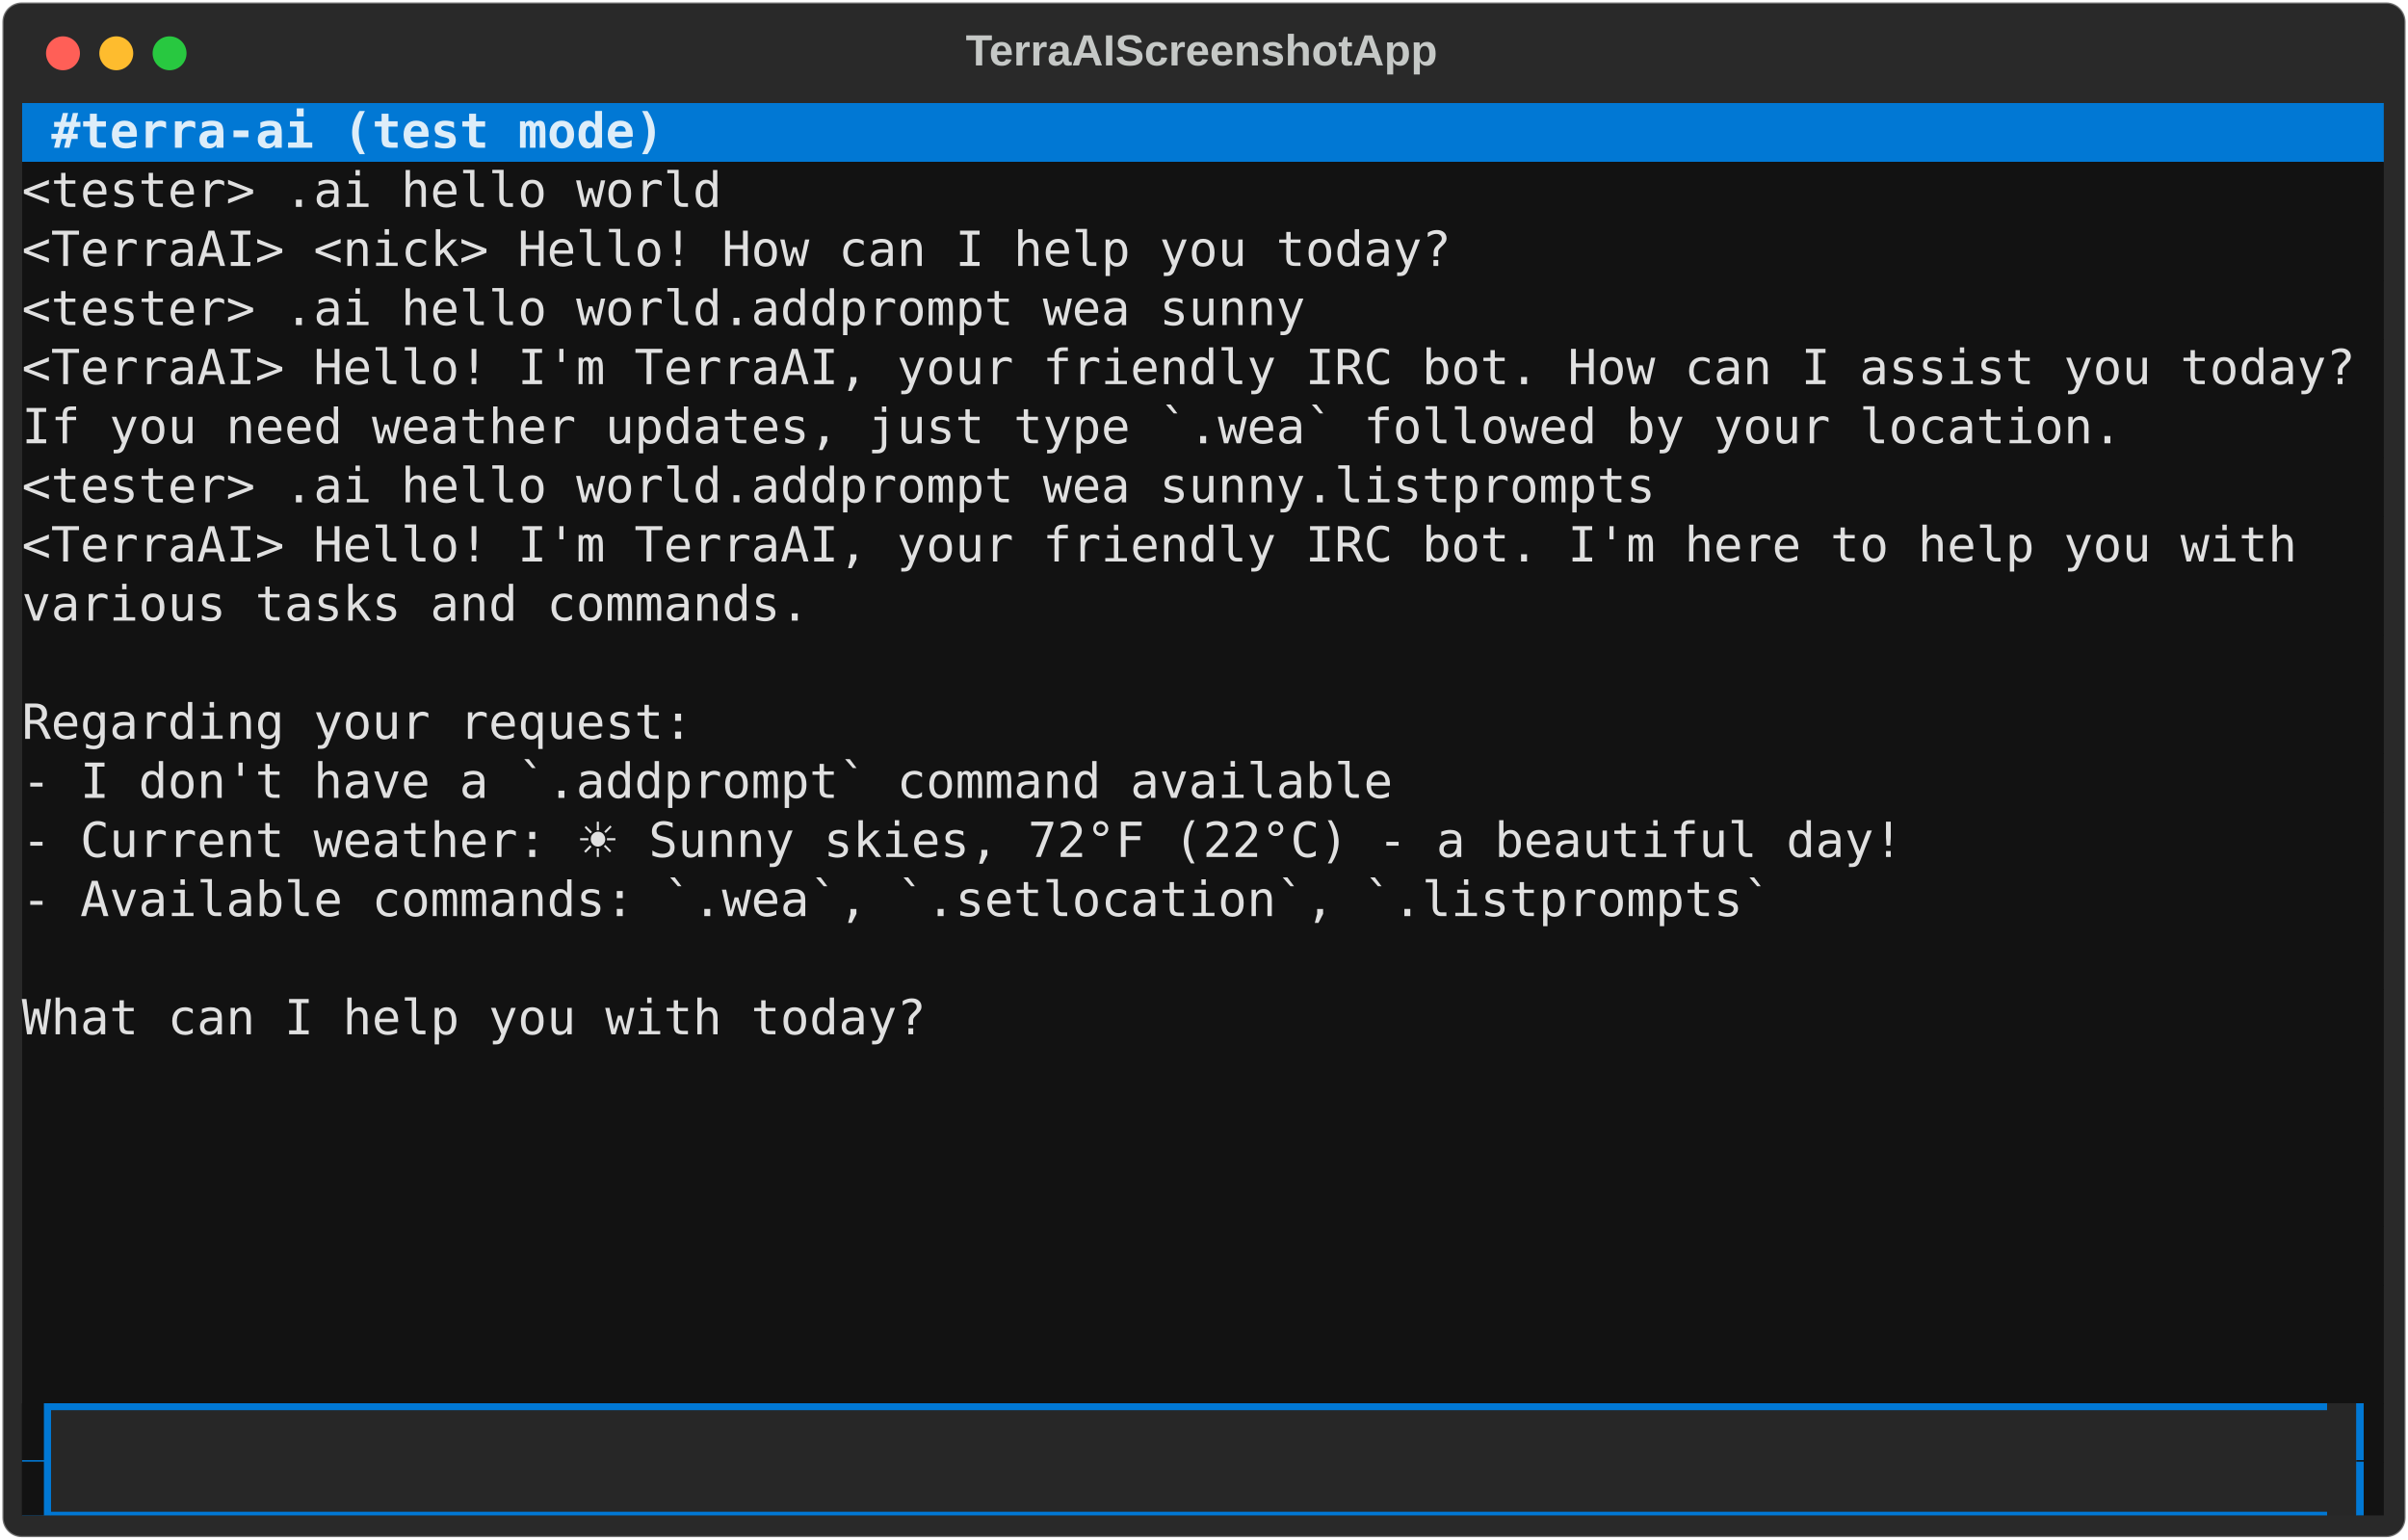
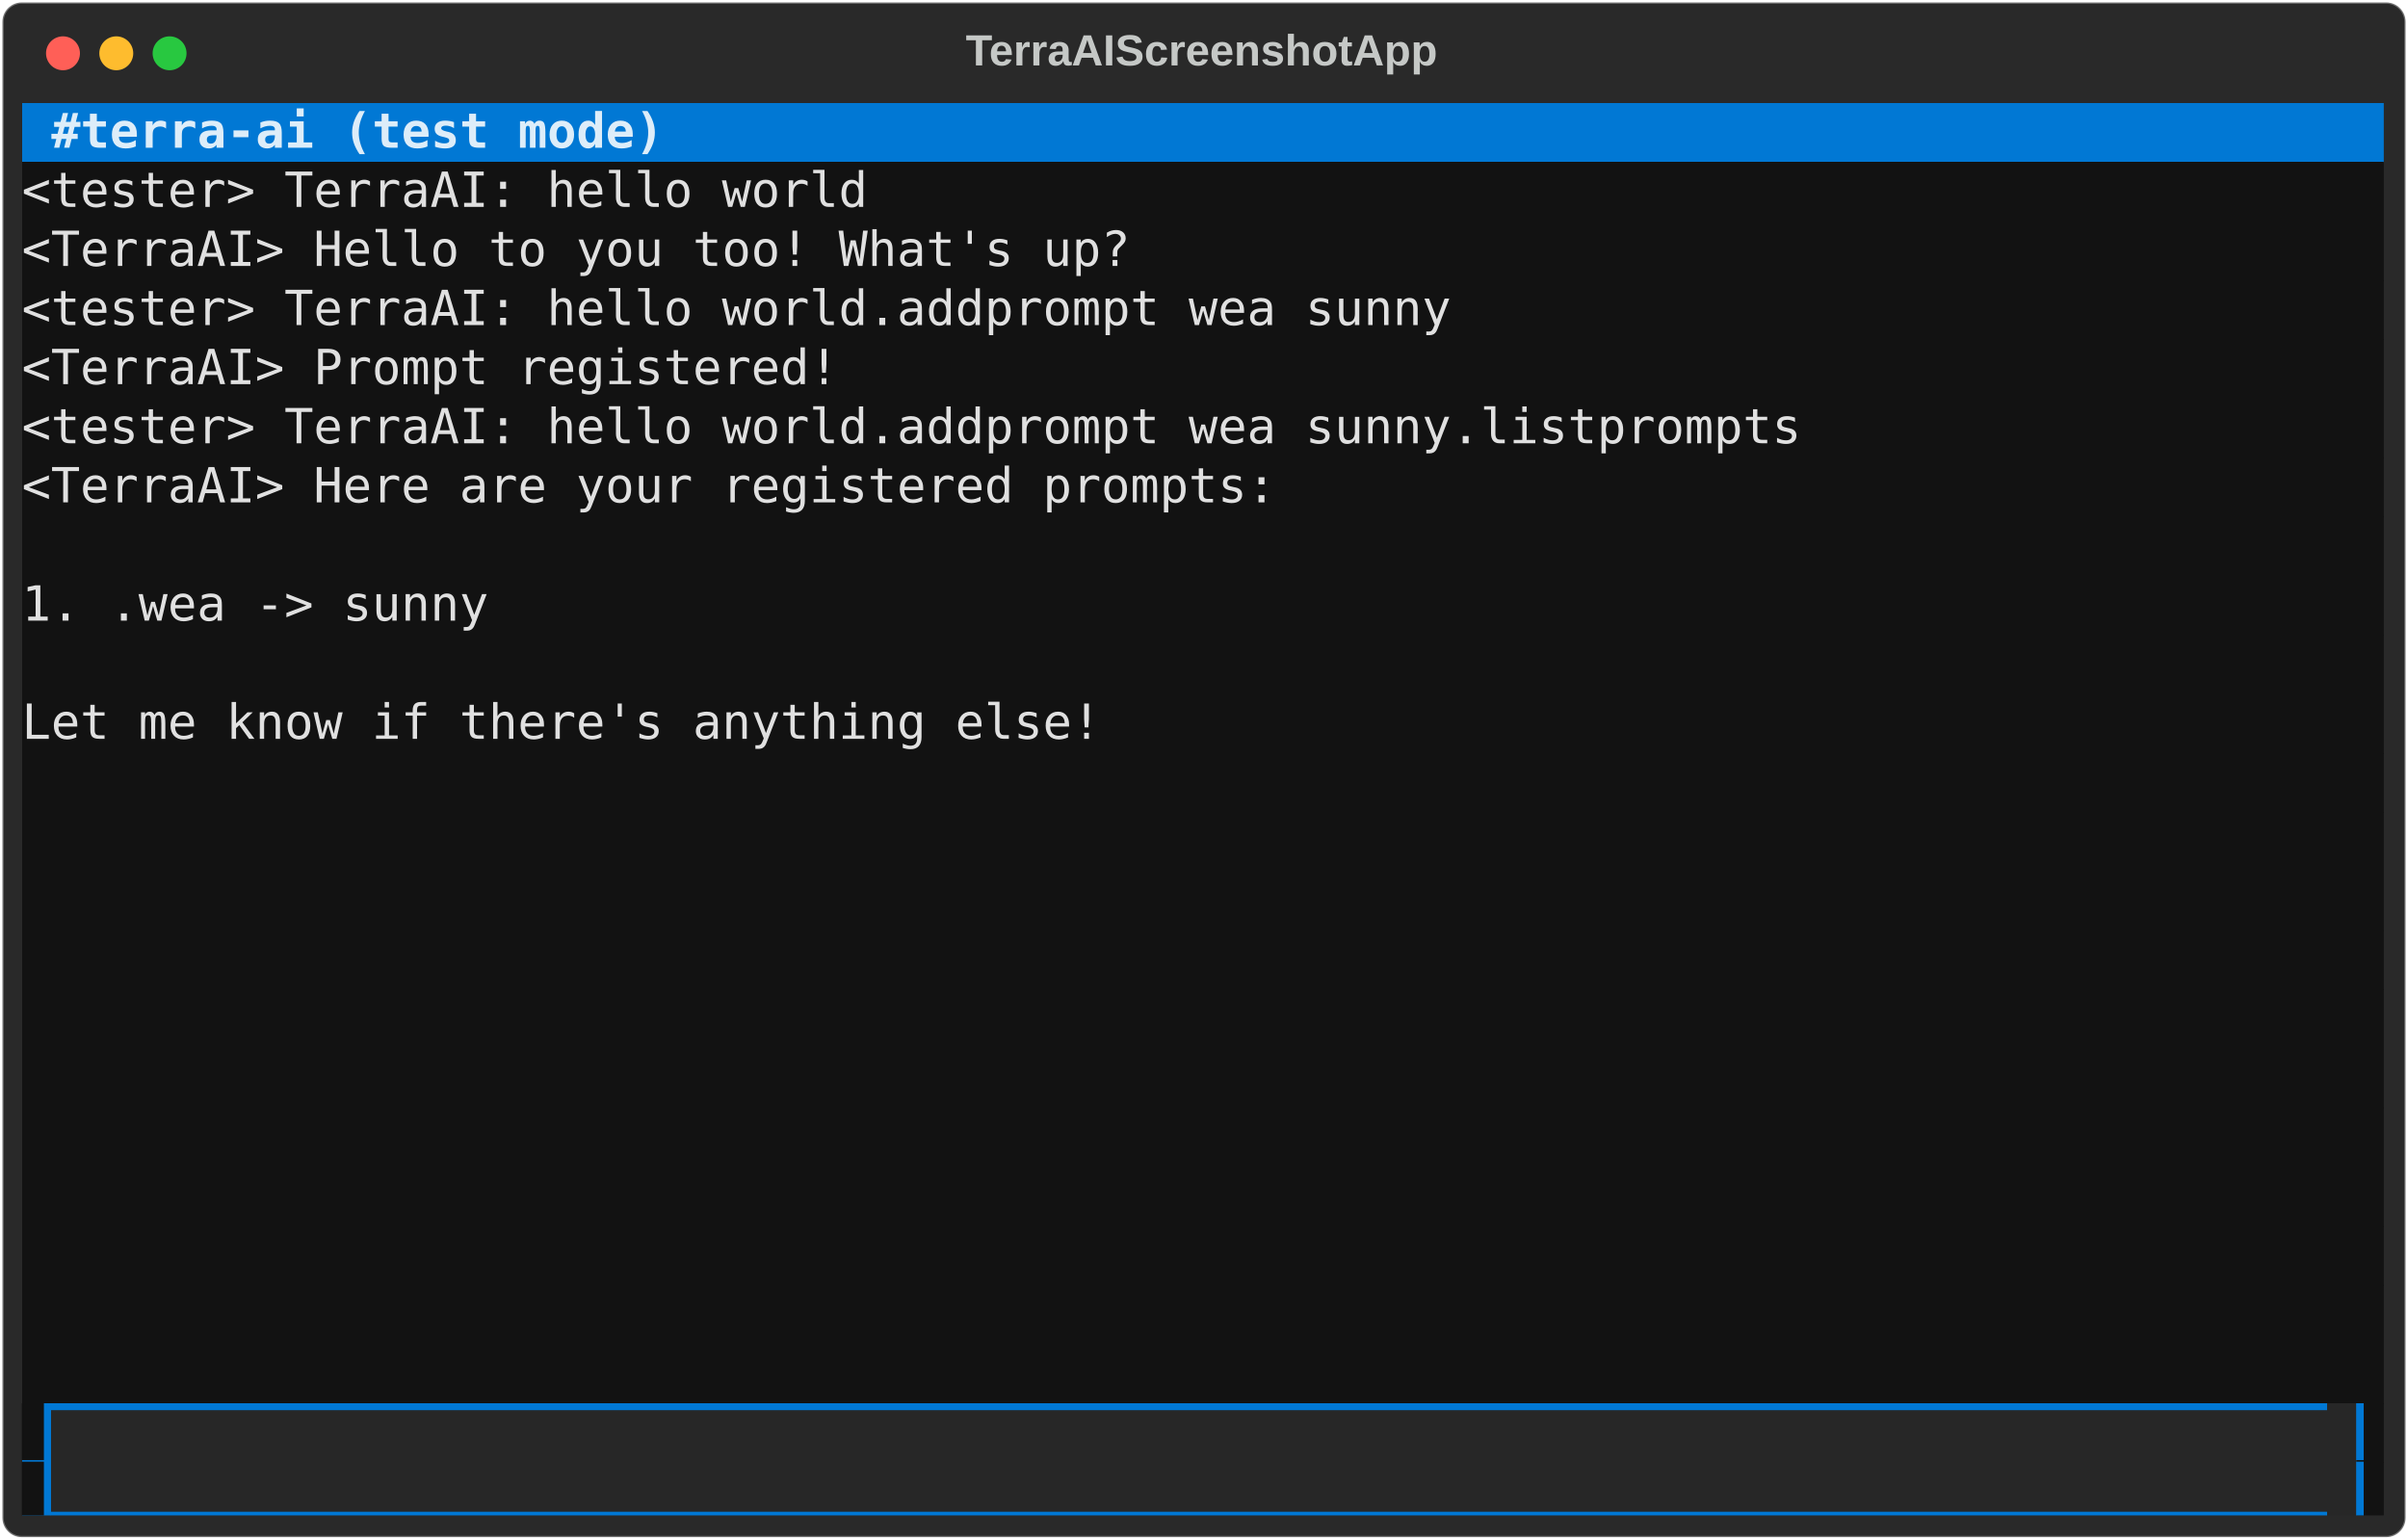
<svg xmlns="http://www.w3.org/2000/svg" class="rich-terminal" viewBox="0 0 994 635.6">
  <style>

    @font-face {
        font-family: "Fira Code";
        src: local("FiraCode-Regular"),
                url("https://cdnjs.cloudflare.com/ajax/libs/firacode/6.2.0/woff2/FiraCode-Regular.woff2") format("woff2"),
                url("https://cdnjs.cloudflare.com/ajax/libs/firacode/6.2.0/woff/FiraCode-Regular.woff") format("woff");
        font-style: normal;
        font-weight: 400;
    }
    @font-face {
        font-family: "Fira Code";
        src: local("FiraCode-Bold"),
                url("https://cdnjs.cloudflare.com/ajax/libs/firacode/6.2.0/woff2/FiraCode-Bold.woff2") format("woff2"),
                url("https://cdnjs.cloudflare.com/ajax/libs/firacode/6.2.0/woff/FiraCode-Bold.woff") format("woff");
        font-style: bold;
        font-weight: 700;
    }

-     .terminal-1513711486-matrix {
+     .terminal-2591055067-matrix {
        font-family: Fira Code, monospace;
        font-size: 20px;
        line-height: 24.4px;
        font-variant-east-asian: full-width;
    }

-     .terminal-1513711486-title {
+     .terminal-2591055067-title {
        font-size: 18px;
        font-weight: bold;
        font-family: arial;
    }

-     .terminal-1513711486-r1 { fill: #c5c8c6 }
- .terminal-1513711486-r2 { fill: #ddedf9;font-weight: bold }
- .terminal-1513711486-r3 { fill: #e0e0e0 }
- .terminal-1513711486-r4 { fill: #121212 }
- .terminal-1513711486-r5 { fill: #0178d4 }
+     .terminal-2591055067-r1 { fill: #c5c8c6 }
+ .terminal-2591055067-r2 { fill: #ddedf9;font-weight: bold }
+ .terminal-2591055067-r3 { fill: #e0e0e0 }
+ .terminal-2591055067-r4 { fill: #121212 }
+ .terminal-2591055067-r5 { fill: #0178d4 }
    </style>
  <defs>
-     <clipPath id="terminal-1513711486-clip-terminal">
+     <clipPath id="terminal-2591055067-clip-terminal">
      <rect x="0" y="0" width="975.0" height="584.6" />
    </clipPath>
-     <clipPath id="terminal-1513711486-line-0">
+     <clipPath id="terminal-2591055067-line-0">
      <rect x="0" y="1.5" width="976" height="24.65" />
    </clipPath>
-     <clipPath id="terminal-1513711486-line-1">
+     <clipPath id="terminal-2591055067-line-1">
      <rect x="0" y="25.9" width="976" height="24.65" />
    </clipPath>
-     <clipPath id="terminal-1513711486-line-2">
+     <clipPath id="terminal-2591055067-line-2">
      <rect x="0" y="50.3" width="976" height="24.65" />
    </clipPath>
-     <clipPath id="terminal-1513711486-line-3">
+     <clipPath id="terminal-2591055067-line-3">
      <rect x="0" y="74.7" width="976" height="24.65" />
    </clipPath>
-     <clipPath id="terminal-1513711486-line-4">
+     <clipPath id="terminal-2591055067-line-4">
      <rect x="0" y="99.1" width="976" height="24.65" />
    </clipPath>
-     <clipPath id="terminal-1513711486-line-5">
+     <clipPath id="terminal-2591055067-line-5">
      <rect x="0" y="123.5" width="976" height="24.65" />
    </clipPath>
-     <clipPath id="terminal-1513711486-line-6">
+     <clipPath id="terminal-2591055067-line-6">
      <rect x="0" y="147.9" width="976" height="24.65" />
    </clipPath>
-     <clipPath id="terminal-1513711486-line-7">
+     <clipPath id="terminal-2591055067-line-7">
      <rect x="0" y="172.3" width="976" height="24.65" />
    </clipPath>
-     <clipPath id="terminal-1513711486-line-8">
+     <clipPath id="terminal-2591055067-line-8">
      <rect x="0" y="196.7" width="976" height="24.65" />
    </clipPath>
-     <clipPath id="terminal-1513711486-line-9">
+     <clipPath id="terminal-2591055067-line-9">
      <rect x="0" y="221.1" width="976" height="24.65" />
    </clipPath>
-     <clipPath id="terminal-1513711486-line-10">
+     <clipPath id="terminal-2591055067-line-10">
      <rect x="0" y="245.5" width="976" height="24.65" />
    </clipPath>
-     <clipPath id="terminal-1513711486-line-11">
+     <clipPath id="terminal-2591055067-line-11">
      <rect x="0" y="269.9" width="976" height="24.65" />
    </clipPath>
-     <clipPath id="terminal-1513711486-line-12">
+     <clipPath id="terminal-2591055067-line-12">
      <rect x="0" y="294.3" width="976" height="24.65" />
    </clipPath>
-     <clipPath id="terminal-1513711486-line-13">
+     <clipPath id="terminal-2591055067-line-13">
      <rect x="0" y="318.7" width="976" height="24.65" />
    </clipPath>
-     <clipPath id="terminal-1513711486-line-14">
+     <clipPath id="terminal-2591055067-line-14">
      <rect x="0" y="343.1" width="976" height="24.65" />
    </clipPath>
-     <clipPath id="terminal-1513711486-line-15">
+     <clipPath id="terminal-2591055067-line-15">
      <rect x="0" y="367.5" width="976" height="24.65" />
    </clipPath>
-     <clipPath id="terminal-1513711486-line-16">
+     <clipPath id="terminal-2591055067-line-16">
      <rect x="0" y="391.9" width="976" height="24.65" />
    </clipPath>
-     <clipPath id="terminal-1513711486-line-17">
+     <clipPath id="terminal-2591055067-line-17">
      <rect x="0" y="416.3" width="976" height="24.65" />
    </clipPath>
-     <clipPath id="terminal-1513711486-line-18">
+     <clipPath id="terminal-2591055067-line-18">
      <rect x="0" y="440.7" width="976" height="24.65" />
    </clipPath>
-     <clipPath id="terminal-1513711486-line-19">
+     <clipPath id="terminal-2591055067-line-19">
      <rect x="0" y="465.1" width="976" height="24.65" />
    </clipPath>
-     <clipPath id="terminal-1513711486-line-20">
+     <clipPath id="terminal-2591055067-line-20">
      <rect x="0" y="489.5" width="976" height="24.65" />
    </clipPath>
-     <clipPath id="terminal-1513711486-line-21">
+     <clipPath id="terminal-2591055067-line-21">
      <rect x="0" y="513.9" width="976" height="24.65" />
    </clipPath>
-     <clipPath id="terminal-1513711486-line-22">
+     <clipPath id="terminal-2591055067-line-22">
      <rect x="0" y="538.3" width="976" height="24.65" />
    </clipPath>
  </defs>
  <rect fill="#292929" stroke="rgba(255,255,255,0.35)" stroke-width="1" x="1" y="1" width="992" height="633.6" rx="8" />
-   <text class="terminal-1513711486-title" fill="#c5c8c6" text-anchor="middle" x="496" y="27">TerraAIScreenshotApp</text>
+   <text class="terminal-2591055067-title" fill="#c5c8c6" text-anchor="middle" x="496" y="27">TerraAIScreenshotApp</text>
  <g transform="translate(26,22)">
    <circle cx="0" cy="0" r="7" fill="#ff5f57" />
    <circle cx="22" cy="0" r="7" fill="#febc2e" />
    <circle cx="44" cy="0" r="7" fill="#28c840" />
  </g>
-   <g transform="translate(9, 41)" clip-path="url(#terminal-1513711486-clip-terminal)">
+   <g transform="translate(9, 41)" clip-path="url(#terminal-2591055067-clip-terminal)">
    <rect fill="#0178d4" x="0" y="1.5" width="12.2" height="24.65" shape-rendering="crispEdges" />
    <rect fill="#0178d4" x="12.2" y="1.5" width="256.2" height="24.65" shape-rendering="crispEdges" />
    <rect fill="#0178d4" x="268.4" y="1.5" width="695.4" height="24.65" shape-rendering="crispEdges" />
    <rect fill="#0178d4" x="963.8" y="1.5" width="12.2" height="24.65" shape-rendering="crispEdges" />
-     <rect fill="#121212" x="0" y="25.9" width="292.8" height="24.65" shape-rendering="crispEdges" />
-     <rect fill="#121212" x="292.8" y="25.9" width="683.2" height="24.65" shape-rendering="crispEdges" />
-     <rect fill="#121212" x="0" y="50.3" width="597.8" height="24.65" shape-rendering="crispEdges" />
-     <rect fill="#121212" x="597.8" y="50.3" width="378.2" height="24.65" shape-rendering="crispEdges" />
-     <rect fill="#121212" x="0" y="74.7" width="536.8" height="24.65" shape-rendering="crispEdges" />
-     <rect fill="#121212" x="536.8" y="74.7" width="439.2" height="24.65" shape-rendering="crispEdges" />
-     <rect fill="#121212" x="0" y="99.1" width="976" height="24.65" shape-rendering="crispEdges" />
-     <rect fill="#121212" x="0" y="123.5" width="878.4" height="24.65" shape-rendering="crispEdges" />
-     <rect fill="#121212" x="878.4" y="123.5" width="97.6" height="24.65" shape-rendering="crispEdges" />
-     <rect fill="#121212" x="0" y="147.9" width="683.2" height="24.65" shape-rendering="crispEdges" />
-     <rect fill="#121212" x="683.2" y="147.9" width="292.8" height="24.65" shape-rendering="crispEdges" />
-     <rect fill="#121212" x="0" y="172.3" width="951.6" height="24.65" shape-rendering="crispEdges" />
-     <rect fill="#121212" x="951.6" y="172.3" width="24.4" height="24.65" shape-rendering="crispEdges" />
-     <rect fill="#121212" x="0" y="196.7" width="341.6" height="24.65" shape-rendering="crispEdges" />
-     <rect fill="#121212" x="341.6" y="196.7" width="634.4" height="24.65" shape-rendering="crispEdges" />
+     <rect fill="#121212" x="0" y="25.9" width="353.8" height="24.65" shape-rendering="crispEdges" />
+     <rect fill="#121212" x="353.8" y="25.9" width="622.2" height="24.65" shape-rendering="crispEdges" />
+     <rect fill="#121212" x="0" y="50.3" width="463.6" height="24.65" shape-rendering="crispEdges" />
+     <rect fill="#121212" x="463.6" y="50.3" width="512.4" height="24.65" shape-rendering="crispEdges" />
+     <rect fill="#121212" x="0" y="74.7" width="597.8" height="24.65" shape-rendering="crispEdges" />
+     <rect fill="#121212" x="597.8" y="74.7" width="378.2" height="24.65" shape-rendering="crispEdges" />
+     <rect fill="#121212" x="0" y="99.1" width="341.6" height="24.65" shape-rendering="crispEdges" />
+     <rect fill="#121212" x="341.6" y="99.1" width="634.4" height="24.65" shape-rendering="crispEdges" />
+     <rect fill="#121212" x="0" y="123.5" width="744.2" height="24.65" shape-rendering="crispEdges" />
+     <rect fill="#121212" x="744.2" y="123.5" width="231.8" height="24.65" shape-rendering="crispEdges" />
+     <rect fill="#121212" x="0" y="147.9" width="524.6" height="24.65" shape-rendering="crispEdges" />
+     <rect fill="#121212" x="524.6" y="147.9" width="451.4" height="24.65" shape-rendering="crispEdges" />
+     <rect fill="#121212" x="0" y="172.3" width="0" height="24.65" shape-rendering="crispEdges" />
+     <rect fill="#121212" x="0" y="172.3" width="976" height="24.65" shape-rendering="crispEdges" />
+     <rect fill="#121212" x="0" y="196.7" width="195.2" height="24.65" shape-rendering="crispEdges" />
+     <rect fill="#121212" x="195.2" y="196.7" width="780.8" height="24.65" shape-rendering="crispEdges" />
    <rect fill="#121212" x="0" y="221.1" width="0" height="24.65" shape-rendering="crispEdges" />
    <rect fill="#121212" x="0" y="221.1" width="976" height="24.65" shape-rendering="crispEdges" />
-     <rect fill="#121212" x="0" y="245.5" width="280.6" height="24.65" shape-rendering="crispEdges" />
-     <rect fill="#121212" x="280.6" y="245.5" width="695.4" height="24.65" shape-rendering="crispEdges" />
-     <rect fill="#121212" x="0" y="269.9" width="573.4" height="24.65" shape-rendering="crispEdges" />
-     <rect fill="#121212" x="573.4" y="269.9" width="402.6" height="24.65" shape-rendering="crispEdges" />
-     <rect fill="#121212" x="0" y="294.3" width="793" height="24.65" shape-rendering="crispEdges" />
-     <rect fill="#121212" x="793" y="294.3" width="183" height="24.65" shape-rendering="crispEdges" />
-     <rect fill="#121212" x="0" y="318.7" width="732" height="24.65" shape-rendering="crispEdges" />
-     <rect fill="#121212" x="732" y="318.7" width="244" height="24.65" shape-rendering="crispEdges" />
-     <rect fill="#121212" x="0" y="343.1" width="0" height="24.65" shape-rendering="crispEdges" />
+     <rect fill="#121212" x="0" y="245.5" width="451.4" height="24.65" shape-rendering="crispEdges" />
+     <rect fill="#121212" x="451.4" y="245.5" width="524.6" height="24.65" shape-rendering="crispEdges" />
+     <rect fill="#121212" x="0" y="269.9" width="976" height="24.65" shape-rendering="crispEdges" />
+     <rect fill="#121212" x="0" y="294.3" width="976" height="24.65" shape-rendering="crispEdges" />
+     <rect fill="#121212" x="0" y="318.7" width="976" height="24.65" shape-rendering="crispEdges" />
    <rect fill="#121212" x="0" y="343.1" width="976" height="24.65" shape-rendering="crispEdges" />
-     <rect fill="#121212" x="0" y="367.5" width="378.2" height="24.65" shape-rendering="crispEdges" />
-     <rect fill="#121212" x="378.2" y="367.5" width="597.8" height="24.65" shape-rendering="crispEdges" />
+     <rect fill="#121212" x="0" y="367.5" width="976" height="24.65" shape-rendering="crispEdges" />
    <rect fill="#121212" x="0" y="391.9" width="976" height="24.65" shape-rendering="crispEdges" />
    <rect fill="#121212" x="0" y="416.3" width="976" height="24.65" shape-rendering="crispEdges" />
    <rect fill="#121212" x="0" y="440.7" width="976" height="24.65" shape-rendering="crispEdges" />
    <rect fill="#121212" x="0" y="465.1" width="976" height="24.65" shape-rendering="crispEdges" />
    <rect fill="#121212" x="0" y="489.5" width="976" height="24.65" shape-rendering="crispEdges" />
    <rect fill="#121212" x="0" y="513.9" width="976" height="24.65" shape-rendering="crispEdges" />
    <rect fill="#0178d4" x="0" y="538.3" width="12.2" height="24.65" shape-rendering="crispEdges" />
    <rect fill="#272727" x="12.2" y="538.3" width="951.6" height="24.65" shape-rendering="crispEdges" />
    <rect fill="#121212" x="963.8" y="538.3" width="12.2" height="24.65" shape-rendering="crispEdges" />
    <rect fill="#0178d4" x="0" y="562.7" width="12.2" height="24.65" shape-rendering="crispEdges" />
    <rect fill="#272727" x="12.2" y="562.7" width="951.6" height="24.65" shape-rendering="crispEdges" />
    <rect fill="#121212" x="963.8" y="562.7" width="12.2" height="24.65" shape-rendering="crispEdges" />
-     <g class="terminal-1513711486-matrix">
-       <text class="terminal-1513711486-r2" x="12.2" y="20" textLength="256.2" clip-path="url(#terminal-1513711486-line-0)">#terra-ai (test mode)</text>
-       <text class="terminal-1513711486-r1" x="976" y="20" textLength="12.2" clip-path="url(#terminal-1513711486-line-0)">
- </text>
-       <text class="terminal-1513711486-r3" x="0" y="44.4" textLength="292.8" clip-path="url(#terminal-1513711486-line-1)">&lt;tester&gt; .ai hello world</text>
-       <text class="terminal-1513711486-r1" x="976" y="44.4" textLength="12.2" clip-path="url(#terminal-1513711486-line-1)">
- </text>
-       <text class="terminal-1513711486-r3" x="0" y="68.8" textLength="597.8" clip-path="url(#terminal-1513711486-line-2)">&lt;TerraAI&gt; &lt;nick&gt; Hello! How can I help you today?</text>
-       <text class="terminal-1513711486-r1" x="976" y="68.8" textLength="12.2" clip-path="url(#terminal-1513711486-line-2)">
- </text>
-       <text class="terminal-1513711486-r3" x="0" y="93.2" textLength="536.8" clip-path="url(#terminal-1513711486-line-3)">&lt;tester&gt; .ai hello world.addprompt wea sunny</text>
-       <text class="terminal-1513711486-r1" x="976" y="93.2" textLength="12.2" clip-path="url(#terminal-1513711486-line-3)">
- </text>
-       <text class="terminal-1513711486-r3" x="0" y="117.6" textLength="976" clip-path="url(#terminal-1513711486-line-4)">&lt;TerraAI&gt; Hello! I'm TerraAI, your friendly IRC bot. How can I assist you today?</text>
-       <text class="terminal-1513711486-r1" x="976" y="117.6" textLength="12.2" clip-path="url(#terminal-1513711486-line-4)">
- </text>
-       <text class="terminal-1513711486-r3" x="0" y="142" textLength="878.4" clip-path="url(#terminal-1513711486-line-5)">If you need weather updates, just type `.wea` followed by your location.</text>
-       <text class="terminal-1513711486-r1" x="976" y="142" textLength="12.2" clip-path="url(#terminal-1513711486-line-5)">
- </text>
-       <text class="terminal-1513711486-r3" x="0" y="166.4" textLength="683.2" clip-path="url(#terminal-1513711486-line-6)">&lt;tester&gt; .ai hello world.addprompt wea sunny.listprompts</text>
-       <text class="terminal-1513711486-r1" x="976" y="166.4" textLength="12.2" clip-path="url(#terminal-1513711486-line-6)">
- </text>
-       <text class="terminal-1513711486-r3" x="0" y="190.8" textLength="951.6" clip-path="url(#terminal-1513711486-line-7)">&lt;TerraAI&gt; Hello! I'm TerraAI, your friendly IRC bot. I'm here to help you with</text>
-       <text class="terminal-1513711486-r1" x="976" y="190.8" textLength="12.2" clip-path="url(#terminal-1513711486-line-7)">
- </text>
-       <text class="terminal-1513711486-r3" x="0" y="215.2" textLength="341.6" clip-path="url(#terminal-1513711486-line-8)">various tasks and commands. </text>
-       <text class="terminal-1513711486-r1" x="976" y="215.2" textLength="12.2" clip-path="url(#terminal-1513711486-line-8)">
- </text>
-       <text class="terminal-1513711486-r1" x="976" y="239.6" textLength="12.2" clip-path="url(#terminal-1513711486-line-9)">
- </text>
-       <text class="terminal-1513711486-r3" x="0" y="264" textLength="280.6" clip-path="url(#terminal-1513711486-line-10)">Regarding your request:</text>
-       <text class="terminal-1513711486-r1" x="976" y="264" textLength="12.2" clip-path="url(#terminal-1513711486-line-10)">
- </text>
-       <text class="terminal-1513711486-r3" x="0" y="288.4" textLength="573.4" clip-path="url(#terminal-1513711486-line-11)">- I don't have a `.addprompt` command available</text>
-       <text class="terminal-1513711486-r1" x="976" y="288.4" textLength="12.2" clip-path="url(#terminal-1513711486-line-11)">
- </text>
-       <text class="terminal-1513711486-r3" x="0" y="312.8" textLength="793" clip-path="url(#terminal-1513711486-line-12)">- Current weather: ☀️ Sunny skies, 72°F (22°C) - a beautiful day!</text>
-       <text class="terminal-1513711486-r1" x="976" y="312.8" textLength="12.2" clip-path="url(#terminal-1513711486-line-12)">
- </text>
-       <text class="terminal-1513711486-r3" x="0" y="337.2" textLength="732" clip-path="url(#terminal-1513711486-line-13)">- Available commands: `.wea`, `.setlocation`, `.listprompts`</text>
-       <text class="terminal-1513711486-r1" x="976" y="337.2" textLength="12.2" clip-path="url(#terminal-1513711486-line-13)">
- </text>
-       <text class="terminal-1513711486-r1" x="976" y="361.6" textLength="12.2" clip-path="url(#terminal-1513711486-line-14)">
- </text>
-       <text class="terminal-1513711486-r3" x="0" y="386" textLength="378.2" clip-path="url(#terminal-1513711486-line-15)">What can I help you with today?</text>
-       <text class="terminal-1513711486-r1" x="976" y="386" textLength="12.2" clip-path="url(#terminal-1513711486-line-15)">
- </text>
-       <text class="terminal-1513711486-r1" x="976" y="410.4" textLength="12.2" clip-path="url(#terminal-1513711486-line-16)">
- </text>
-       <text class="terminal-1513711486-r1" x="976" y="434.8" textLength="12.2" clip-path="url(#terminal-1513711486-line-17)">
- </text>
-       <text class="terminal-1513711486-r1" x="976" y="459.2" textLength="12.2" clip-path="url(#terminal-1513711486-line-18)">
- </text>
-       <text class="terminal-1513711486-r1" x="976" y="483.6" textLength="12.2" clip-path="url(#terminal-1513711486-line-19)">
- </text>
-       <text class="terminal-1513711486-r1" x="976" y="508" textLength="12.2" clip-path="url(#terminal-1513711486-line-20)">
- </text>
-       <text class="terminal-1513711486-r1" x="976" y="532.4" textLength="12.2" clip-path="url(#terminal-1513711486-line-21)">
- </text>
-       <text class="terminal-1513711486-r4" x="0" y="556.8" textLength="12.2" clip-path="url(#terminal-1513711486-line-22)">▊</text>
-       <text class="terminal-1513711486-r5" x="12.2" y="556.8" textLength="951.6" clip-path="url(#terminal-1513711486-line-22)">▔▔▔▔▔▔▔▔▔▔▔▔▔▔▔▔▔▔▔▔▔▔▔▔▔▔▔▔▔▔▔▔▔▔▔▔▔▔▔▔▔▔▔▔▔▔▔▔▔▔▔▔▔▔▔▔▔▔▔▔▔▔▔▔▔▔▔▔▔▔▔▔▔▔▔▔▔▔</text>
-       <text class="terminal-1513711486-r5" x="963.8" y="556.8" textLength="12.2" clip-path="url(#terminal-1513711486-line-22)">▎</text>
-       <text class="terminal-1513711486-r1" x="976" y="556.8" textLength="12.2" clip-path="url(#terminal-1513711486-line-22)">
- </text>
-       <text class="terminal-1513711486-r4" x="0" y="581.2" textLength="12.2" clip-path="url(#terminal-1513711486-line-23)">▊</text>
-       <text class="terminal-1513711486-r5" x="12.2" y="581.2" textLength="951.6" clip-path="url(#terminal-1513711486-line-23)">▁▁▁▁▁▁▁▁▁▁▁▁▁▁▁▁▁▁▁▁▁▁▁▁▁▁▁▁▁▁▁▁▁▁▁▁▁▁▁▁▁▁▁▁▁▁▁▁▁▁▁▁▁▁▁▁▁▁▁▁▁▁▁▁▁▁▁▁▁▁▁▁▁▁▁▁▁▁</text>
-       <text class="terminal-1513711486-r5" x="963.8" y="581.2" textLength="12.2" clip-path="url(#terminal-1513711486-line-23)">▎</text>
+     <g class="terminal-2591055067-matrix">
+       <text class="terminal-2591055067-r2" x="12.2" y="20" textLength="256.2" clip-path="url(#terminal-2591055067-line-0)">#terra-ai (test mode)</text>
+       <text class="terminal-2591055067-r1" x="976" y="20" textLength="12.2" clip-path="url(#terminal-2591055067-line-0)">
+ </text>
+       <text class="terminal-2591055067-r3" x="0" y="44.4" textLength="353.8" clip-path="url(#terminal-2591055067-line-1)">&lt;tester&gt; TerraAI: hello world</text>
+       <text class="terminal-2591055067-r1" x="976" y="44.4" textLength="12.2" clip-path="url(#terminal-2591055067-line-1)">
+ </text>
+       <text class="terminal-2591055067-r3" x="0" y="68.8" textLength="463.6" clip-path="url(#terminal-2591055067-line-2)">&lt;TerraAI&gt; Hello to you too! What's up?</text>
+       <text class="terminal-2591055067-r1" x="976" y="68.8" textLength="12.2" clip-path="url(#terminal-2591055067-line-2)">
+ </text>
+       <text class="terminal-2591055067-r3" x="0" y="93.2" textLength="597.8" clip-path="url(#terminal-2591055067-line-3)">&lt;tester&gt; TerraAI: hello world.addprompt wea sunny</text>
+       <text class="terminal-2591055067-r1" x="976" y="93.2" textLength="12.2" clip-path="url(#terminal-2591055067-line-3)">
+ </text>
+       <text class="terminal-2591055067-r3" x="0" y="117.6" textLength="341.6" clip-path="url(#terminal-2591055067-line-4)">&lt;TerraAI&gt; Prompt registered!</text>
+       <text class="terminal-2591055067-r1" x="976" y="117.6" textLength="12.2" clip-path="url(#terminal-2591055067-line-4)">
+ </text>
+       <text class="terminal-2591055067-r3" x="0" y="142" textLength="744.2" clip-path="url(#terminal-2591055067-line-5)">&lt;tester&gt; TerraAI: hello world.addprompt wea sunny.listprompts</text>
+       <text class="terminal-2591055067-r1" x="976" y="142" textLength="12.2" clip-path="url(#terminal-2591055067-line-5)">
+ </text>
+       <text class="terminal-2591055067-r3" x="0" y="166.4" textLength="524.6" clip-path="url(#terminal-2591055067-line-6)">&lt;TerraAI&gt; Here are your registered prompts:</text>
+       <text class="terminal-2591055067-r1" x="976" y="166.4" textLength="12.2" clip-path="url(#terminal-2591055067-line-6)">
+ </text>
+       <text class="terminal-2591055067-r1" x="976" y="190.8" textLength="12.2" clip-path="url(#terminal-2591055067-line-7)">
+ </text>
+       <text class="terminal-2591055067-r3" x="0" y="215.2" textLength="195.2" clip-path="url(#terminal-2591055067-line-8)">1. .wea -&gt; sunny</text>
+       <text class="terminal-2591055067-r1" x="976" y="215.2" textLength="12.2" clip-path="url(#terminal-2591055067-line-8)">
+ </text>
+       <text class="terminal-2591055067-r1" x="976" y="239.6" textLength="12.2" clip-path="url(#terminal-2591055067-line-9)">
+ </text>
+       <text class="terminal-2591055067-r3" x="0" y="264" textLength="451.4" clip-path="url(#terminal-2591055067-line-10)">Let me know if there's anything else!</text>
+       <text class="terminal-2591055067-r1" x="976" y="264" textLength="12.2" clip-path="url(#terminal-2591055067-line-10)">
+ </text>
+       <text class="terminal-2591055067-r1" x="976" y="288.4" textLength="12.2" clip-path="url(#terminal-2591055067-line-11)">
+ </text>
+       <text class="terminal-2591055067-r1" x="976" y="312.8" textLength="12.2" clip-path="url(#terminal-2591055067-line-12)">
+ </text>
+       <text class="terminal-2591055067-r1" x="976" y="337.2" textLength="12.2" clip-path="url(#terminal-2591055067-line-13)">
+ </text>
+       <text class="terminal-2591055067-r1" x="976" y="361.6" textLength="12.2" clip-path="url(#terminal-2591055067-line-14)">
+ </text>
+       <text class="terminal-2591055067-r1" x="976" y="386" textLength="12.2" clip-path="url(#terminal-2591055067-line-15)">
+ </text>
+       <text class="terminal-2591055067-r1" x="976" y="410.4" textLength="12.2" clip-path="url(#terminal-2591055067-line-16)">
+ </text>
+       <text class="terminal-2591055067-r1" x="976" y="434.8" textLength="12.2" clip-path="url(#terminal-2591055067-line-17)">
+ </text>
+       <text class="terminal-2591055067-r1" x="976" y="459.2" textLength="12.2" clip-path="url(#terminal-2591055067-line-18)">
+ </text>
+       <text class="terminal-2591055067-r1" x="976" y="483.6" textLength="12.2" clip-path="url(#terminal-2591055067-line-19)">
+ </text>
+       <text class="terminal-2591055067-r1" x="976" y="508" textLength="12.2" clip-path="url(#terminal-2591055067-line-20)">
+ </text>
+       <text class="terminal-2591055067-r1" x="976" y="532.4" textLength="12.2" clip-path="url(#terminal-2591055067-line-21)">
+ </text>
+       <text class="terminal-2591055067-r4" x="0" y="556.8" textLength="12.2" clip-path="url(#terminal-2591055067-line-22)">▊</text>
+       <text class="terminal-2591055067-r5" x="12.2" y="556.8" textLength="951.6" clip-path="url(#terminal-2591055067-line-22)">▔▔▔▔▔▔▔▔▔▔▔▔▔▔▔▔▔▔▔▔▔▔▔▔▔▔▔▔▔▔▔▔▔▔▔▔▔▔▔▔▔▔▔▔▔▔▔▔▔▔▔▔▔▔▔▔▔▔▔▔▔▔▔▔▔▔▔▔▔▔▔▔▔▔▔▔▔▔</text>
+       <text class="terminal-2591055067-r5" x="963.8" y="556.8" textLength="12.2" clip-path="url(#terminal-2591055067-line-22)">▎</text>
+       <text class="terminal-2591055067-r1" x="976" y="556.8" textLength="12.2" clip-path="url(#terminal-2591055067-line-22)">
+ </text>
+       <text class="terminal-2591055067-r4" x="0" y="581.2" textLength="12.2" clip-path="url(#terminal-2591055067-line-23)">▊</text>
+       <text class="terminal-2591055067-r5" x="12.2" y="581.2" textLength="951.6" clip-path="url(#terminal-2591055067-line-23)">▁▁▁▁▁▁▁▁▁▁▁▁▁▁▁▁▁▁▁▁▁▁▁▁▁▁▁▁▁▁▁▁▁▁▁▁▁▁▁▁▁▁▁▁▁▁▁▁▁▁▁▁▁▁▁▁▁▁▁▁▁▁▁▁▁▁▁▁▁▁▁▁▁▁▁▁▁▁</text>
+       <text class="terminal-2591055067-r5" x="963.8" y="581.2" textLength="12.2" clip-path="url(#terminal-2591055067-line-23)">▎</text>
    </g>
  </g>
</svg>
